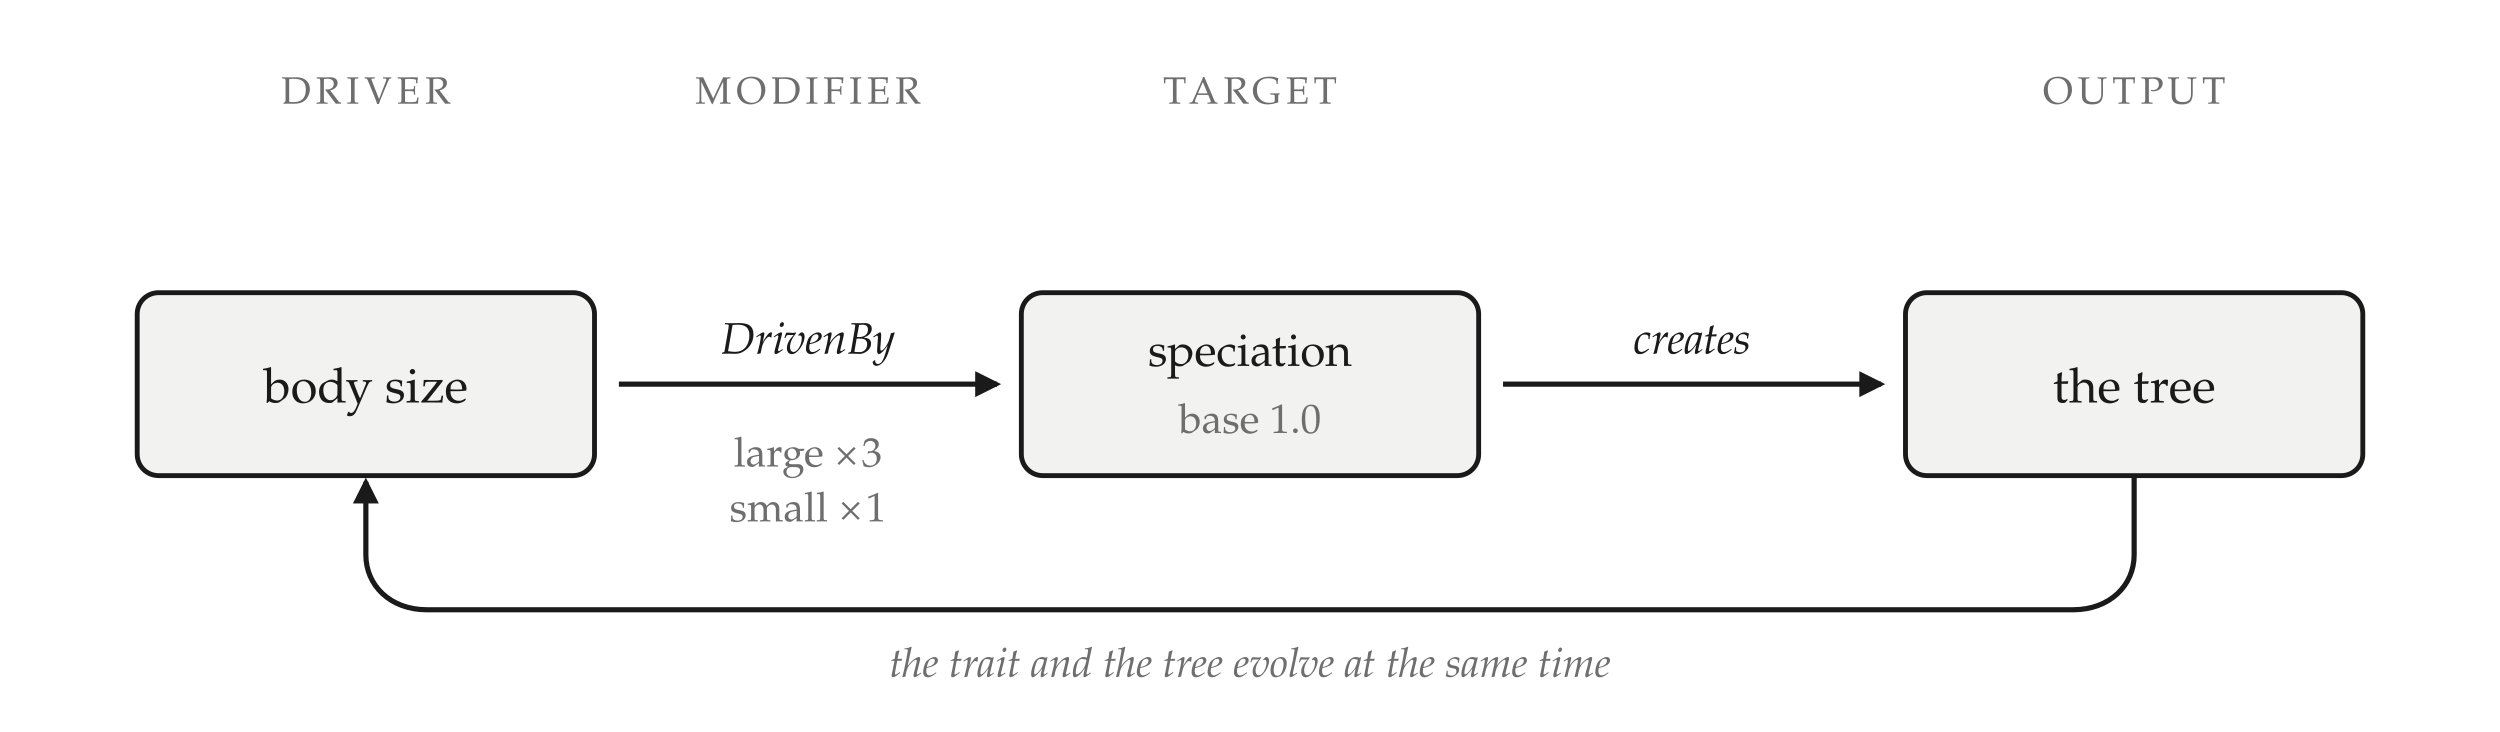
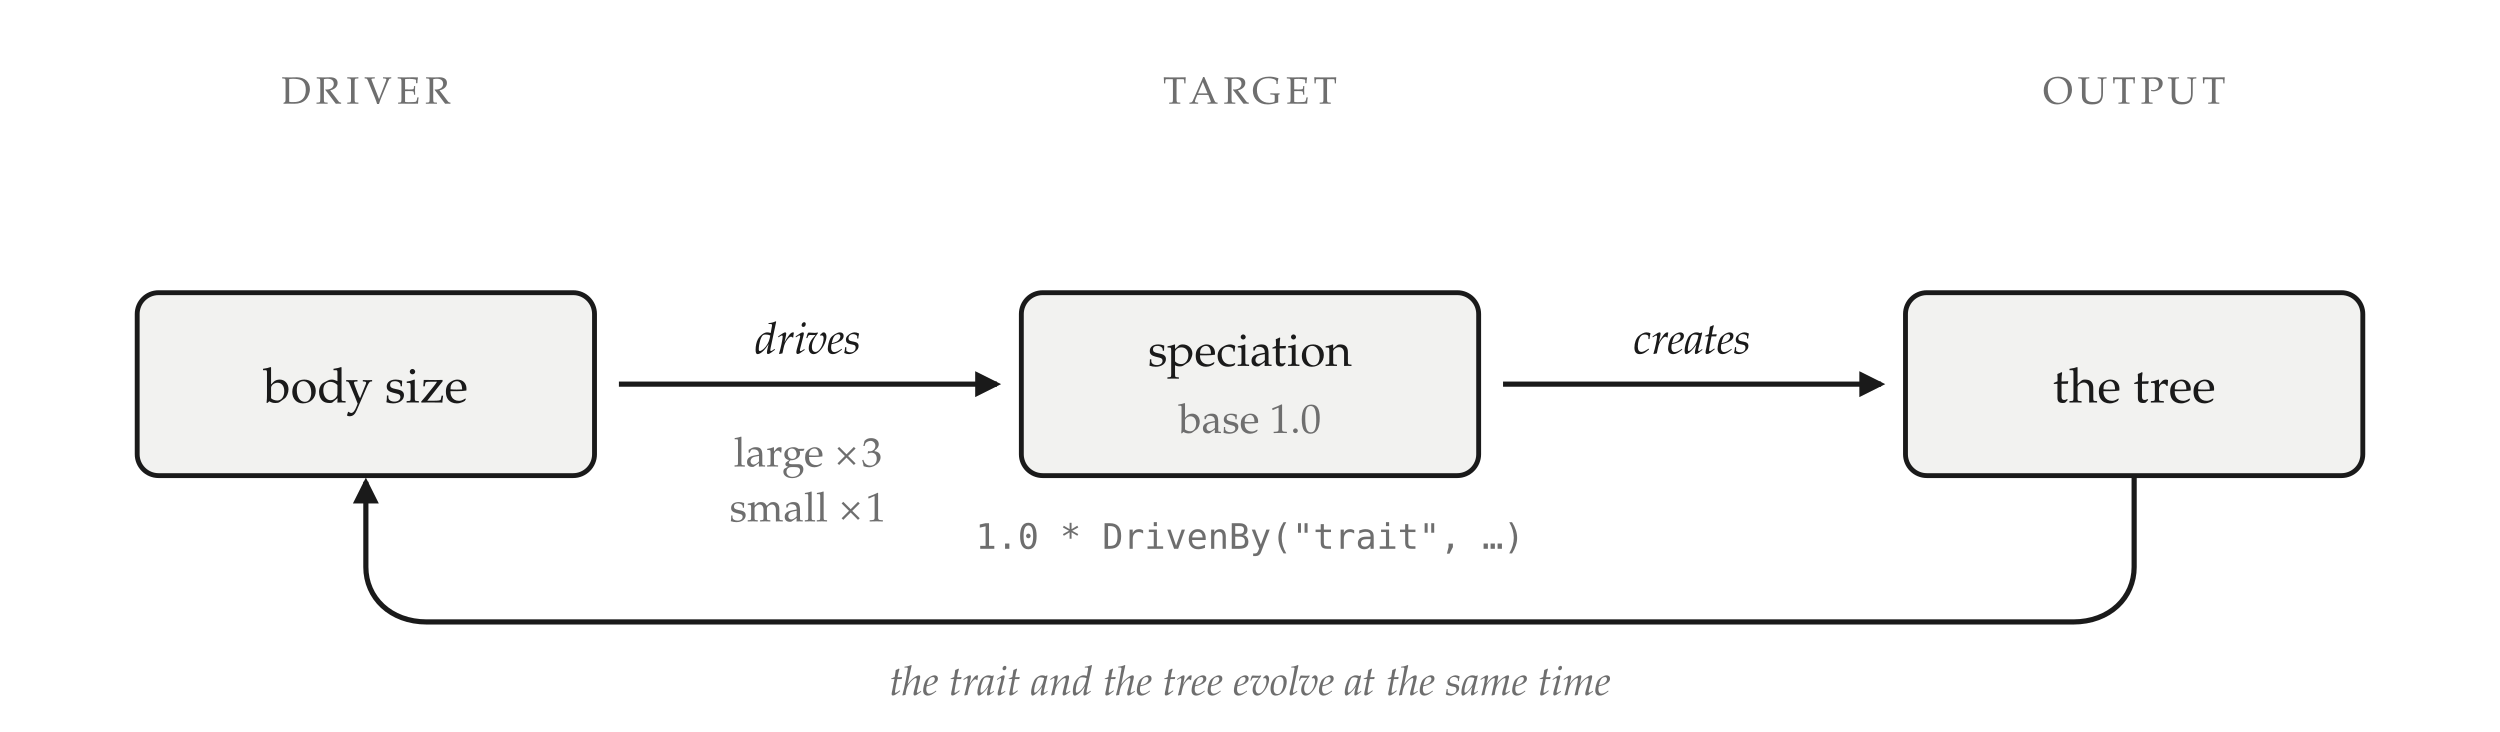
<svg xmlns="http://www.w3.org/2000/svg" viewBox="0 0 820 240" role="img" font-family="Iowan Old Style, Palatino, Georgia, serif">
  <style>
  @media (prefers-color-scheme: dark) {
    .node{fill:#191d20;stroke:#e7ebe9}
    .lbl{fill:#e7ebe9}
    .dim{fill:#9aa3a0}
    .edge{stroke:#e7ebe9}
    .head{fill:#e7ebe9}
  }
</style>
  <defs>
    <marker id="je" markerWidth="5" markerHeight="5" refX="4.2" refY="2.5" orient="auto">
      <path class="head" d="M0,0 L5,2.5 L0,5 z" fill="#1a1a1a" />
    </marker>
  </defs>
  <g class="dim" fill="#6e6e6e" font-size="12.5" letter-spacing="1.6" text-anchor="middle">
    <text x="120" y="34">DRIVER</text>
-     <text x="265" y="34">MODIFIER</text>
    <text x="410" y="34">TARGET</text>
    <text x="700" y="34">OUTPUT</text>
  </g>
  <g class="node" fill="#f2f2f0" stroke="#1a1a1a" stroke-width="1.6">
    <rect x="45" y="96" width="150" height="60" rx="7" />
  </g>
  <g class="lbl" fill="#1a1a1a" font-size="16" text-anchor="middle">
    <text x="120" y="132">body size</text>
  </g>
  <g class="edge" fill="none" stroke="#1a1a1a" stroke-width="1.7">
    <line x1="203" y1="126" x2="327" y2="126" marker-end="url(#je)" />
  </g>
  <g class="lbl" fill="#1a1a1a" font-size="14.5" text-anchor="middle">
-     <text x="265" y="116" font-style="italic">DrivenBy</text>
+     <text x="265" y="116" font-style="italic">drives</text>
  </g>
  <g class="dim" fill="#6e6e6e" font-size="13.5" text-anchor="middle">
    <text x="265" y="153">large × 3</text>
    <text x="265" y="171">small × 1</text>
  </g>
  <g class="node" fill="#f2f2f0" stroke="#1a1a1a" stroke-width="1.6">
    <rect x="335" y="96" width="150" height="60" rx="7" />
  </g>
  <g class="lbl" fill="#1a1a1a" text-anchor="middle">
    <text x="410" y="120" font-size="15">speciation</text>
    <text x="410" y="142" font-size="13.5" fill="#6e6e6e">base 1.0</text>
+   </g>
+   <g class="dim" fill="#6e6e6e" font-size="11.5" text-anchor="middle" font-family="SFMono-Regular, Menlo, Consolas, monospace">
+     <text x="410" y="180">1.0 * DrivenBy("trait", …)</text>
  </g>
  <g class="edge" fill="none" stroke="#1a1a1a" stroke-width="1.7">
    <line x1="493" y1="126" x2="617" y2="126" marker-end="url(#je)" />
  </g>
  <g class="lbl" fill="#1a1a1a" font-size="14.5" text-anchor="middle">
    <text x="555" y="116" font-style="italic">creates</text>
  </g>
  <g class="node" fill="#f2f2f0" stroke="#1a1a1a" stroke-width="1.6">
    <rect x="625" y="96" width="150" height="60" rx="7" />
  </g>
  <g class="lbl" fill="#1a1a1a" font-size="16" text-anchor="middle">
    <text x="700" y="132">the tree</text>
  </g>
  <g class="edge" fill="none" stroke="#1a1a1a" stroke-width="1.7">
-     <path d="M 700,156 L 700,182 C 700,192 692,200 680,200 L 140,200 C 128,200 120,192 120,182 L 120,158" marker-end="url(#je)" />
+     <path d="M 700,156 L 700,186 C 700,196 692,204 680,204 L 140,204 C 128,204 120,196 120,186 L 120,158" marker-end="url(#je)" />
  </g>
  <g class="dim" fill="#6e6e6e" font-size="13.5" font-style="italic" text-anchor="middle">
-     <text x="410" y="222">the trait and the tree evolve at the same time</text>
+     <text x="410" y="228">the trait and the tree evolve at the same time</text>
  </g>
</svg>
